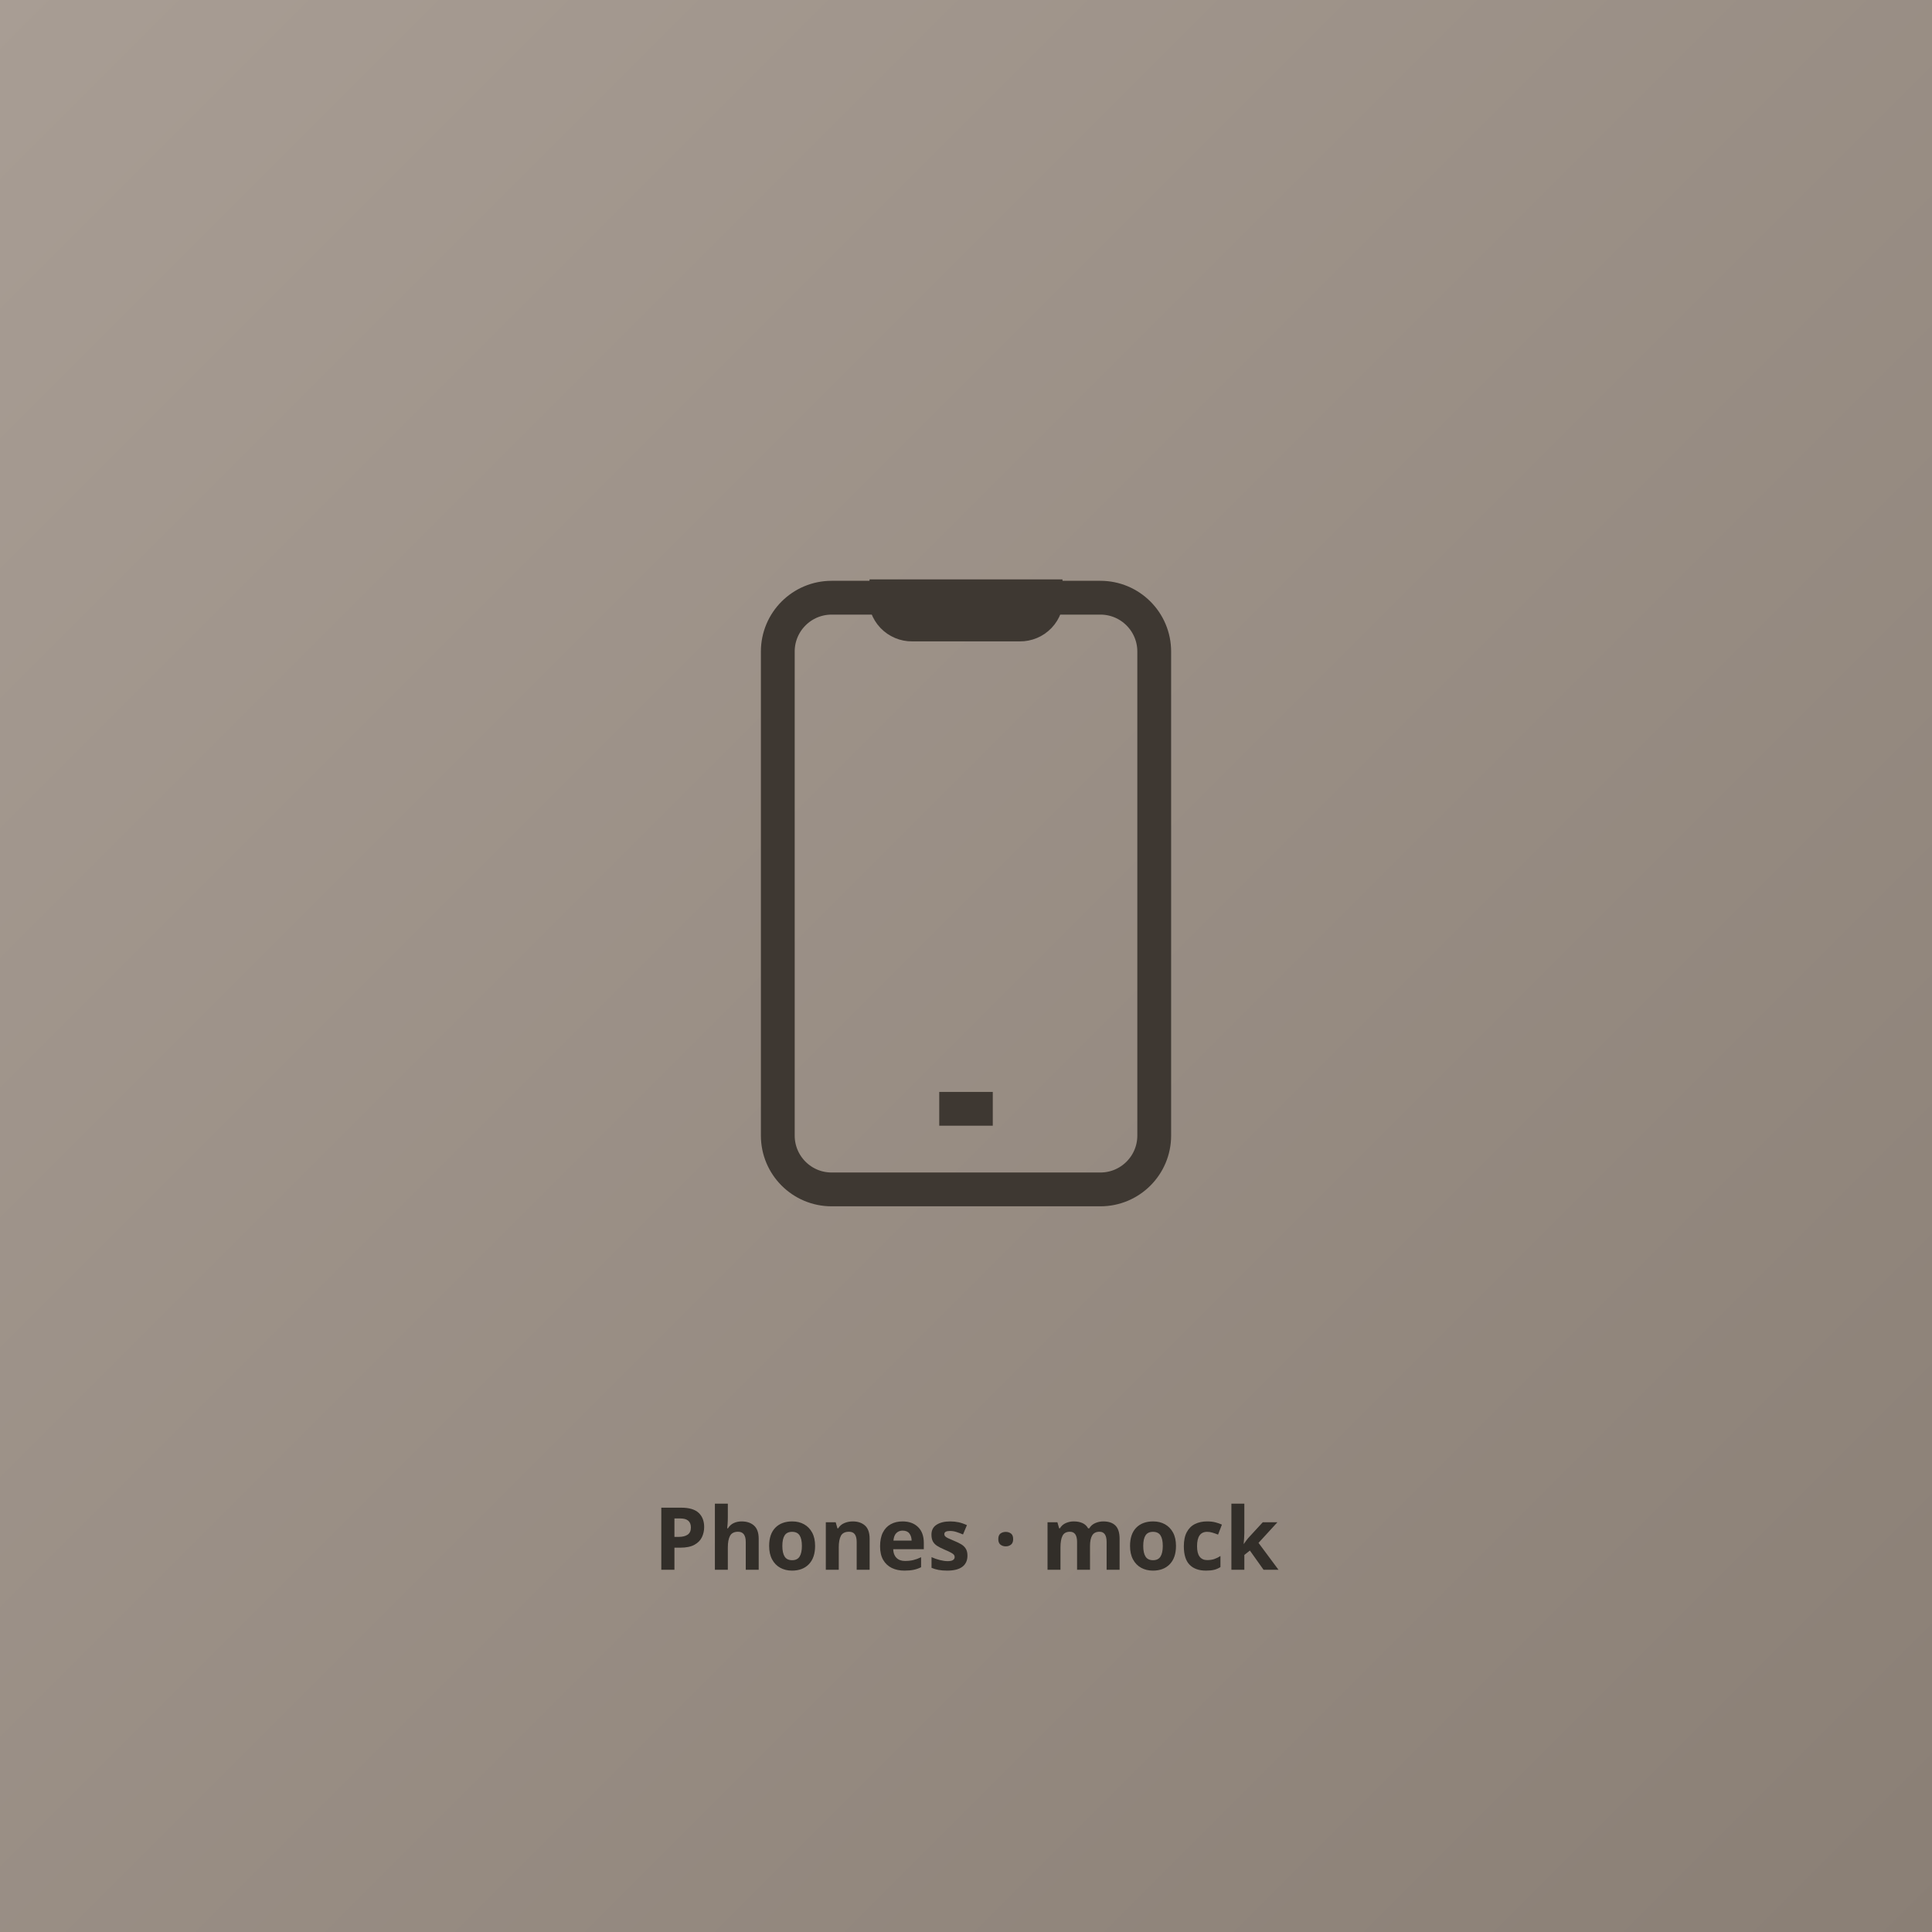
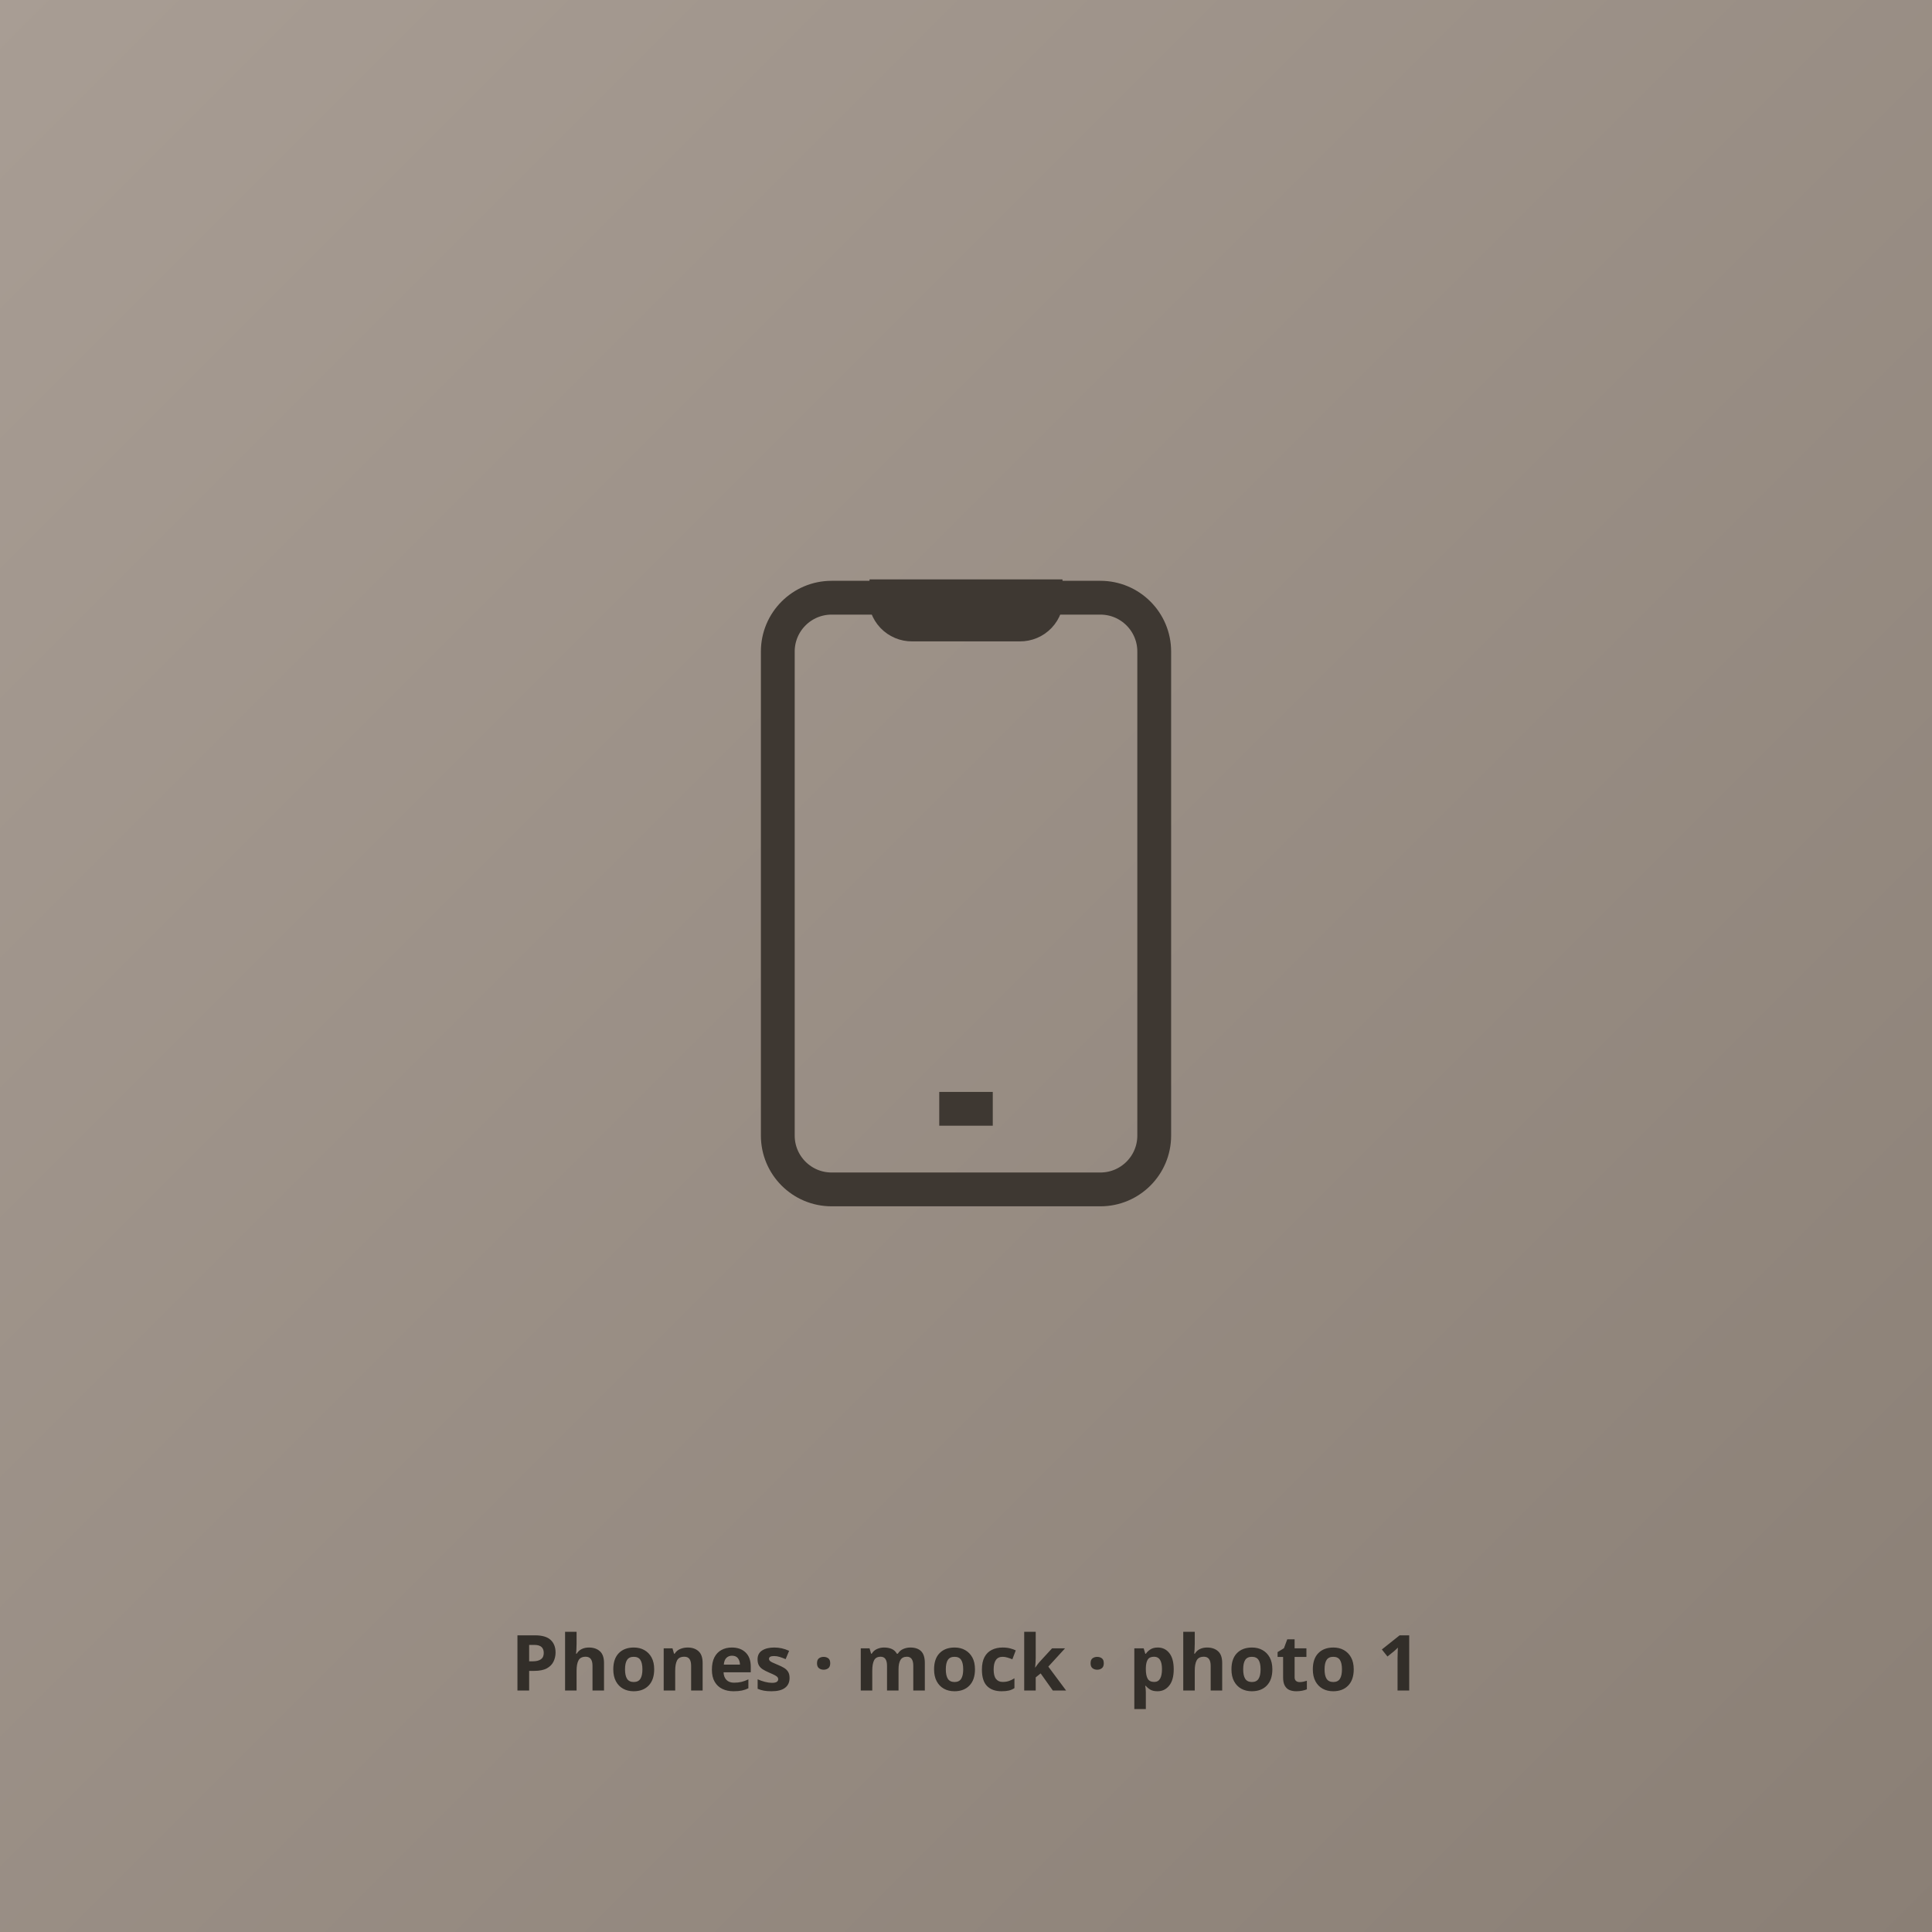
<svg xmlns="http://www.w3.org/2000/svg" width="800" height="800" viewBox="0 0 800 800">
  <defs>
    <linearGradient id="g" x1="0" y1="0" x2="1" y2="1">
      <stop offset="0" stop-color="hsl(28 10% 62%)" />
      <stop offset="1" stop-color="hsl(28 8% 50%)" />
    </linearGradient>
  </defs>
  <rect width="800" height="800" fill="url(#g)" />
-   <g transform="translate(260 230) scale(11.667)" fill="none" stroke="hsl(28 10% 22%)" stroke-width="1.2" stroke-miterlimit="10">
+   <g transform="translate(260 230) scale(11.667)" fill="none" stroke="hsl(28 10% 22%)" stroke-width="1.20" stroke-miterlimit="10">
    <rect x="5.32" y="1.5" width="13.36" height="21" rx="1.91" />
    <path d="M13.91 2.45h-3.82a.94.94 0 0 1-.95-1h5.72a.94.94 0 0 1-.95 1ZM11.05 19.64h1.9" />
  </g>
-   <text x="400" y="650" text-anchor="middle" font-family="sans-serif" font-size="36" font-weight="600" fill="hsl(28 10% 18%)">Phones · mock</text>
+   <text x="400" y="700" text-anchor="middle" font-family="sans-serif" font-size="32" font-weight="600" fill="hsl(28 10% 18%)">Phones · mock · photo 1</text>
</svg>
